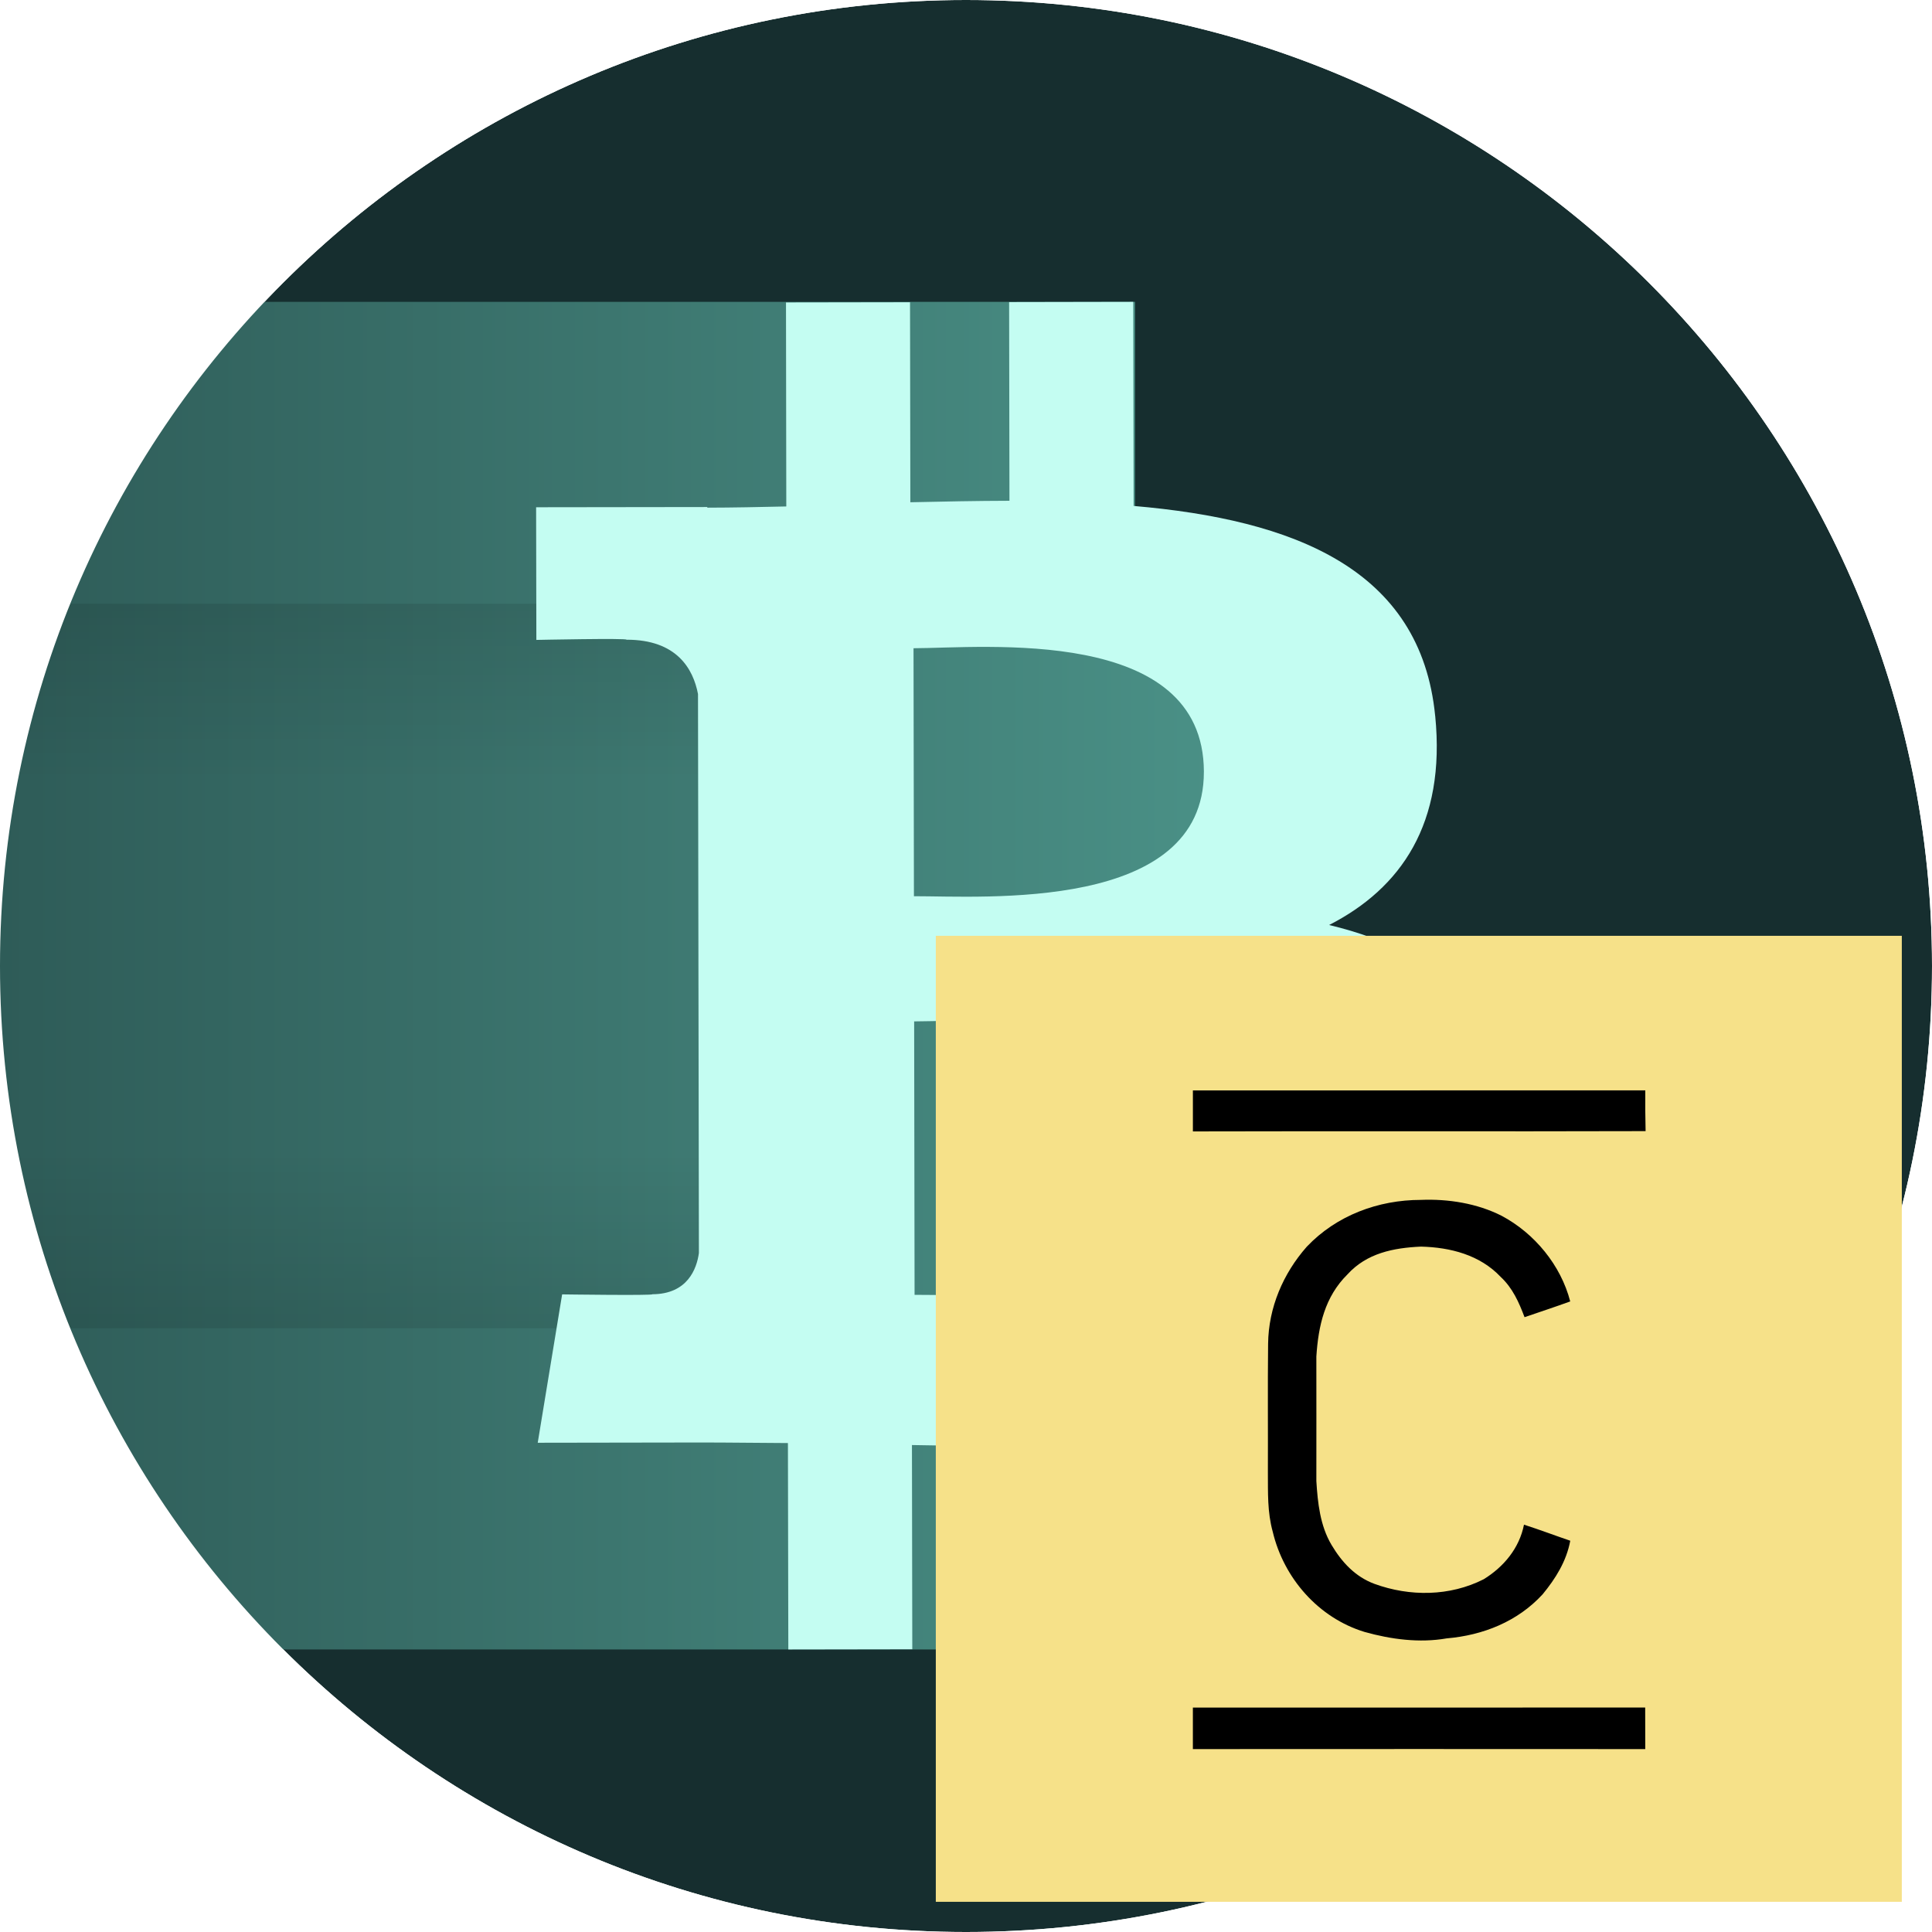
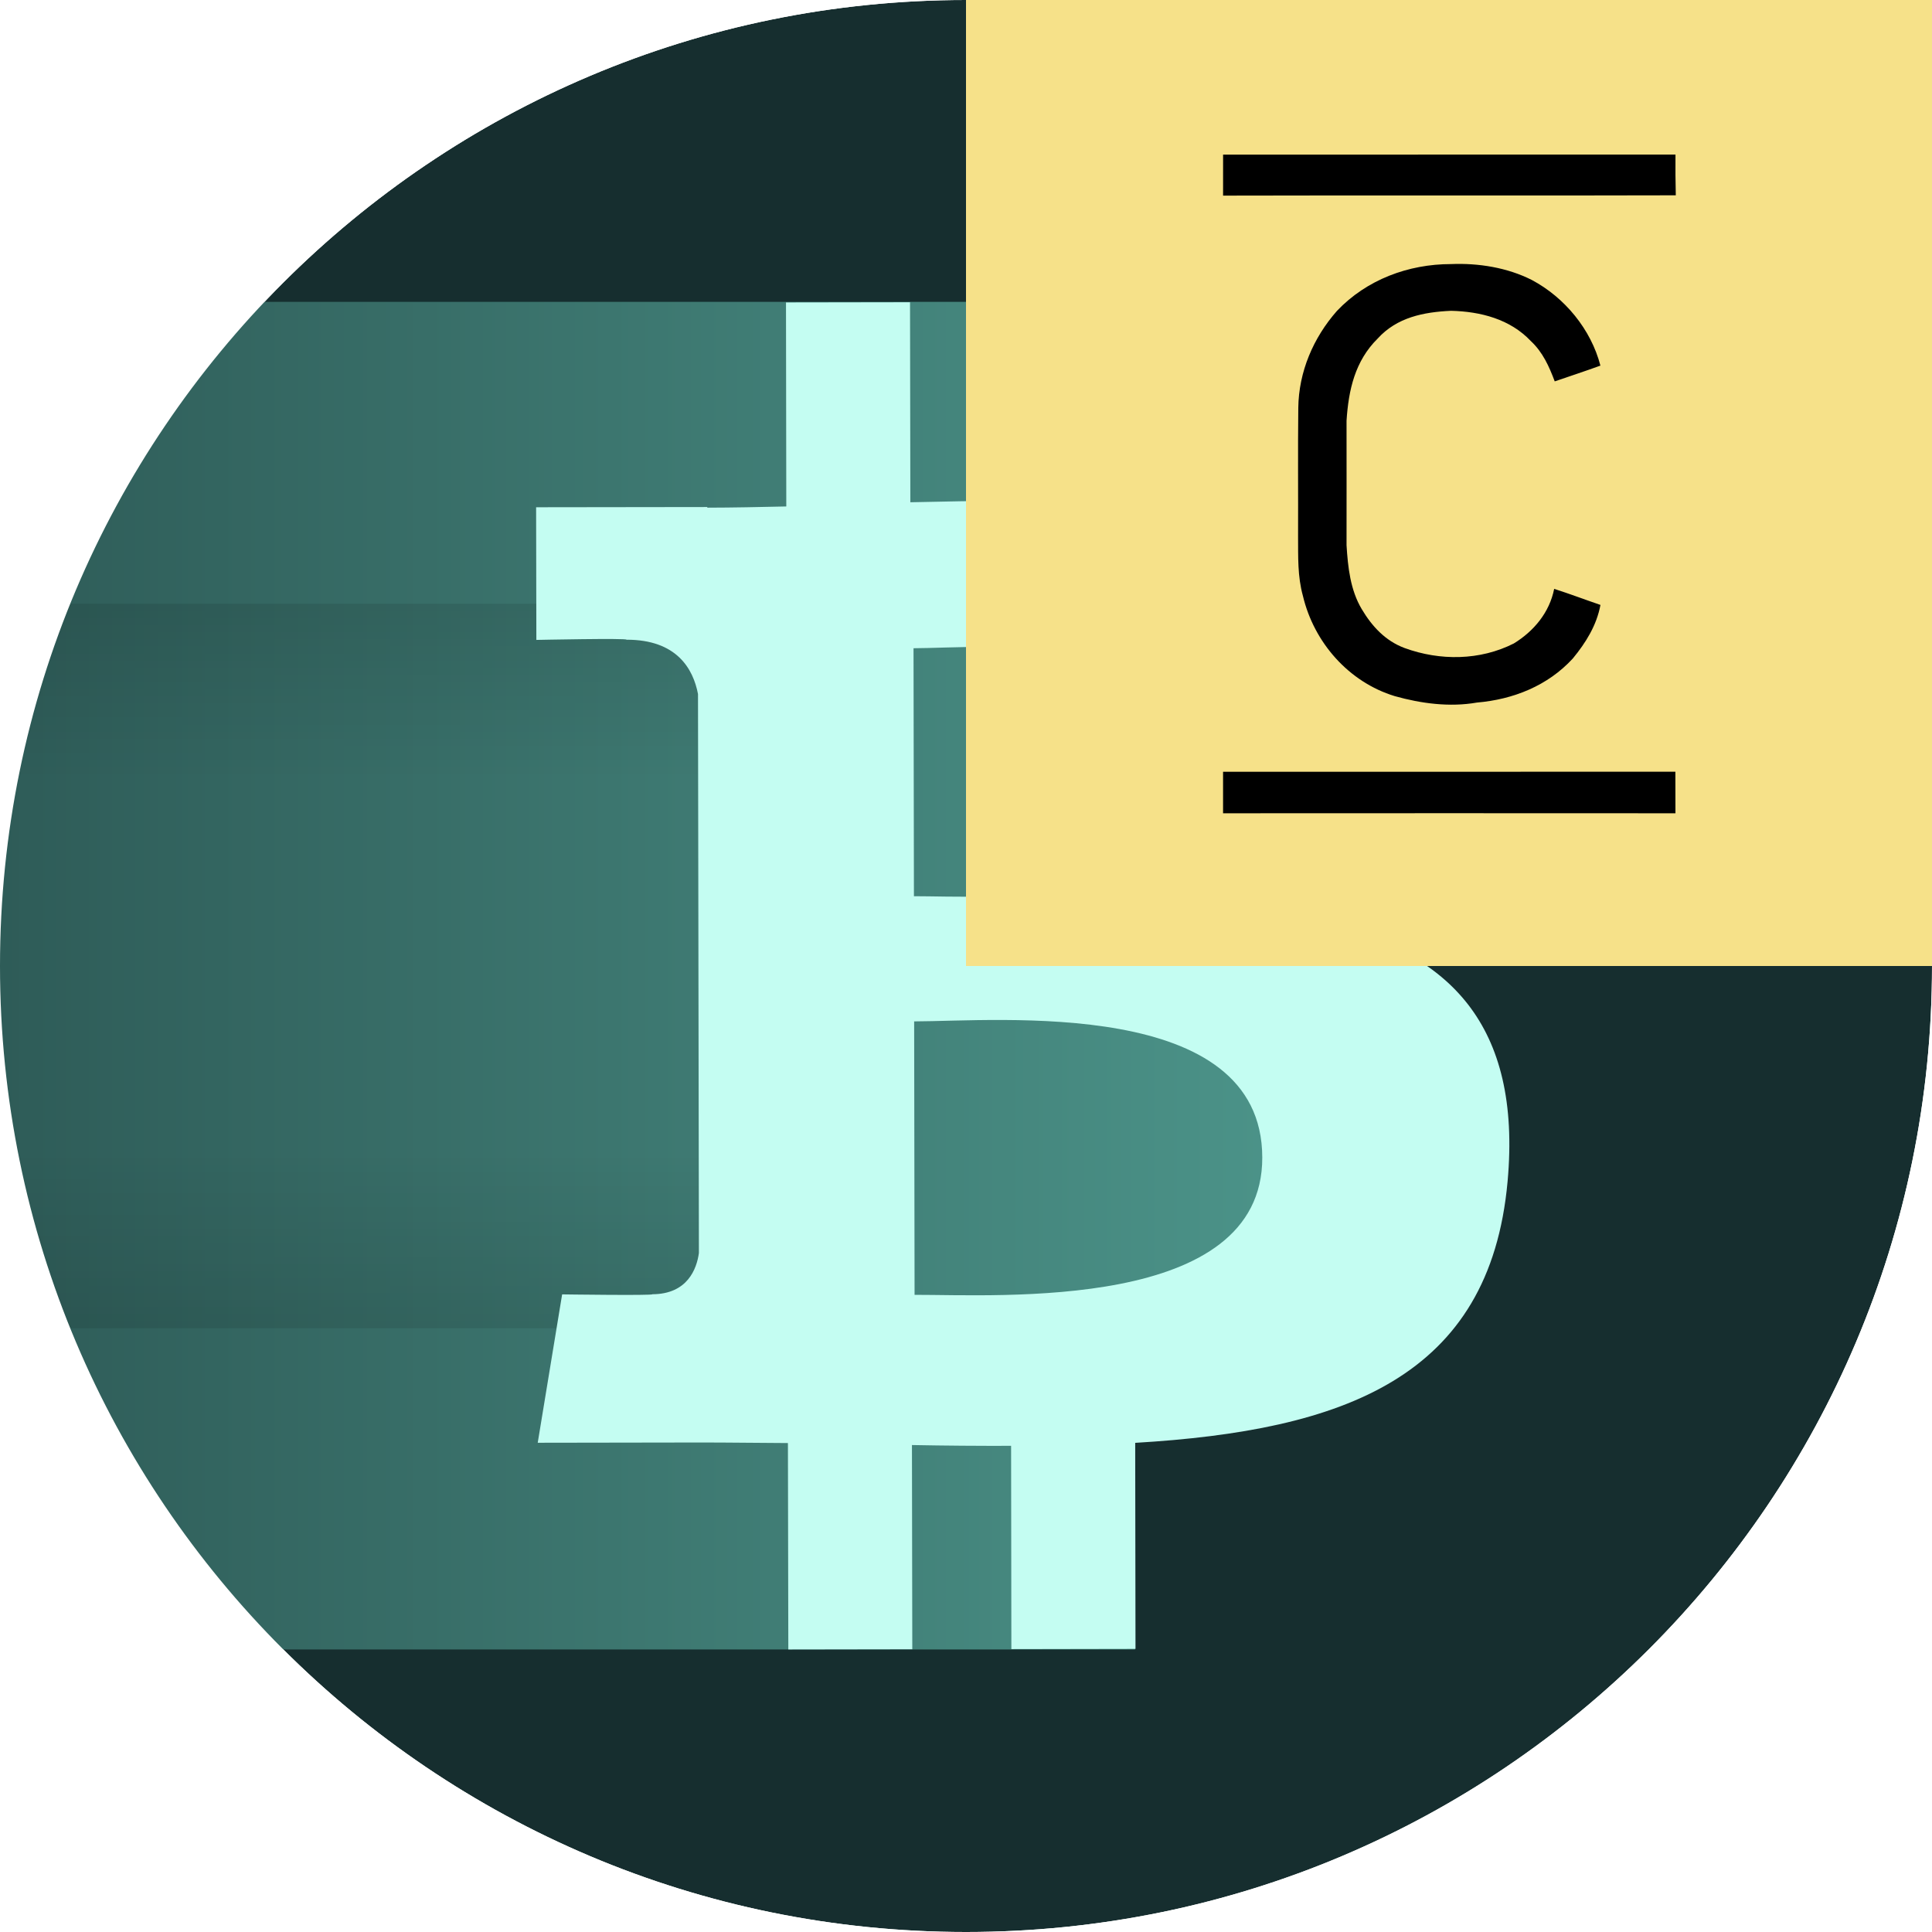
<svg xmlns="http://www.w3.org/2000/svg" viewBox="0 0 128 128">
  <mask id="a" width="128" height="128" x="0" y="0" maskUnits="userSpaceOnUse" style="mask-type:alpha">
    <path fill="#162E2F" d="M64 128c35.346 0 64-28.654 64-64S99.346 0 64 0 0 28.654 0 64s28.654 64 64 64" />
  </mask>
  <g mask="url(#a)">
    <path fill="#162E2F" d="M64 128c35.346 0 64-28.654 64-64S99.346 0 64 0 0 28.654 0 64s28.654 64 64 64" />
    <path fill="url(#b)" d="M-24 20h99.2v19.84l9.92 12.4-9.92 12.4L92.56 75.8 75.2 86.96v22.32H-24z" />
    <path fill="url(#c)" d="M0 40h48v12H0z" />
    <path fill="url(#d)" d="M48 88H0V76h48z" />
    <path fill="#C4FDF2" d="M95.084 47.43c-.953-9.745-9.365-12.998-19.98-13.91L75.08 20l-8.223.015.022 13.163c-2.161.004-4.37.05-6.566.098l-.021-13.25-8.218.013.02 13.515c-1.78.04-3.529.077-5.233.08l-.001-.042-11.341.015.016 8.789s6.072-.126 5.972-.014c3.33-.005 4.417 1.929 4.737 3.598.02 12.354.041 24.68.06 37.036-.144 1.05-.757 2.724-3.084 2.731.106.094-5.977.009-5.977.009l-1.617 9.83 10.7-.017c1.992-.001 3.951.03 5.876.037l.026 13.674 8.214-.013-.023-13.529c2.255.043 4.437.058 6.569.052l.018 13.466 8.224-.015-.02-13.649c13.822-.817 23.492-4.318 24.671-17.313.952-10.463-3.973-15.122-11.823-16.995 4.764-2.438 7.738-6.723 7.028-13.854zM83.629 76.686c.021 10.218-17.463 9.086-23.036 9.1l-.028-18.116c5.574-.008 23.046-1.642 23.064 9.016M79.76 51.132c.014 9.297-14.568 8.237-19.21 8.245l-.027-16.43c4.642-.009 19.22-1.51 19.238 8.185" />
  </g>
  <defs>
    <linearGradient id="b" x1="92.56" x2="-24" y1="64.64" y2="64.64" gradientUnits="userSpaceOnUse">
      <stop stop-color="#4E988D" />
      <stop offset="1" stop-color="#264C4A" />
    </linearGradient>
    <linearGradient id="c" x1="24" x2="24" y1="40" y2="52" gradientUnits="userSpaceOnUse">
      <stop stop-opacity=".1" />
      <stop offset="1" stop-opacity="0" />
    </linearGradient>
    <linearGradient id="d" x1="24" x2="24" y1="88" y2="76" gradientUnits="userSpaceOnUse">
      <stop stop-opacity=".1" />
      <stop offset="1" stop-opacity="0" />
    </linearGradient>
  </defs>
-   <svg viewBox="0 0 128 128">
-     <path fill="#F6E189" d="M62 62h64v64H62z" />
-     <path d="M79.033 72.243c9.99-.006 19.982-.003 29.972-.003-.006.901-.003 1.8.02 2.7-9.996.03-19.997-.007-29.993.02a439 439 0 0 1 0-2.717m15.109 7.253c1.81-.074 3.72.23 5.345 1.053 2.182 1.16 3.925 3.276 4.545 5.674-1.003.365-2.016.697-3.026 1.044-.375-.995-.788-1.928-1.582-2.67-1.38-1.46-3.334-1.957-5.282-2.006-1.826.083-3.593.433-4.87 1.843-1.502 1.485-1.928 3.405-2.059 5.442 0 2.75.006 5.498 0 8.248.089 1.446.25 2.962 1.004 4.228.68 1.143 1.567 2.109 2.842 2.582 2.344.856 4.995.834 7.239-.304 1.331-.819 2.361-2.054 2.671-3.616 1.03.33 2.042.714 3.066 1.064-.253 1.357-.967 2.498-1.829 3.547-1.658 1.806-3.945 2.717-6.36 2.922-1.797.315-3.695.064-5.439-.427-3.054-.93-5.353-3.559-6.084-6.639-.361-1.306-.312-2.585-.321-3.925.011-2.845-.017-5.69.014-8.531.028-2.389.992-4.645 2.56-6.425 1.966-2.074 4.733-3.104 7.566-3.104m-15.11 33.636c9.99 0 19.98.003 29.967-.003q.01 1.376.005 2.753-14.985-.01-29.972 0a420 420 0 0 1 0-2.75" />
+   <svg fill="none" viewBox="0 0 128 128">
+     <path fill="#F6E189" d="M64 0h64v64H64z" />
+     <path fill="#000" d="M81.033 10.243c9.99-.006 19.982-.003 29.972-.003-.006.901-.003 1.8.02 2.7-9.996.03-19.997-.007-29.993.02q-.004-1.359.001-2.717m15.108 7.253c1.81-.074 3.72.23 5.345 1.053 2.182 1.16 3.925 3.276 4.545 5.674-1.003.365-2.016.697-3.026 1.044-.375-.995-.788-1.928-1.582-2.67-1.38-1.46-3.334-1.957-5.282-2.006-1.826.083-3.593.433-4.87 1.843-1.502 1.485-1.928 3.405-2.059 5.442 0 2.75.006 5.498 0 8.248.089 1.446.25 2.962 1.004 4.228.68 1.143 1.567 2.109 2.842 2.582 2.344.856 4.995.834 7.239-.304 1.331-.819 2.361-2.054 2.671-3.616 1.03.33 2.042.714 3.066 1.064-.253 1.357-.967 2.498-1.829 3.547-1.658 1.806-3.945 2.717-6.36 2.922-1.797.315-3.695.064-5.439-.427-3.054-.93-5.353-3.559-6.084-6.639-.361-1.306-.312-2.585-.321-3.925.011-2.845-.017-5.69.014-8.531.028-2.389.992-4.645 2.56-6.425 1.966-2.074 4.733-3.104 7.566-3.104m-15.11 33.636c9.99 0 19.98.003 29.967-.003q.01 1.376.005 2.753-14.985-.01-29.972 0a420 420 0 0 1 0-2.75" />
  </svg>
</svg>
